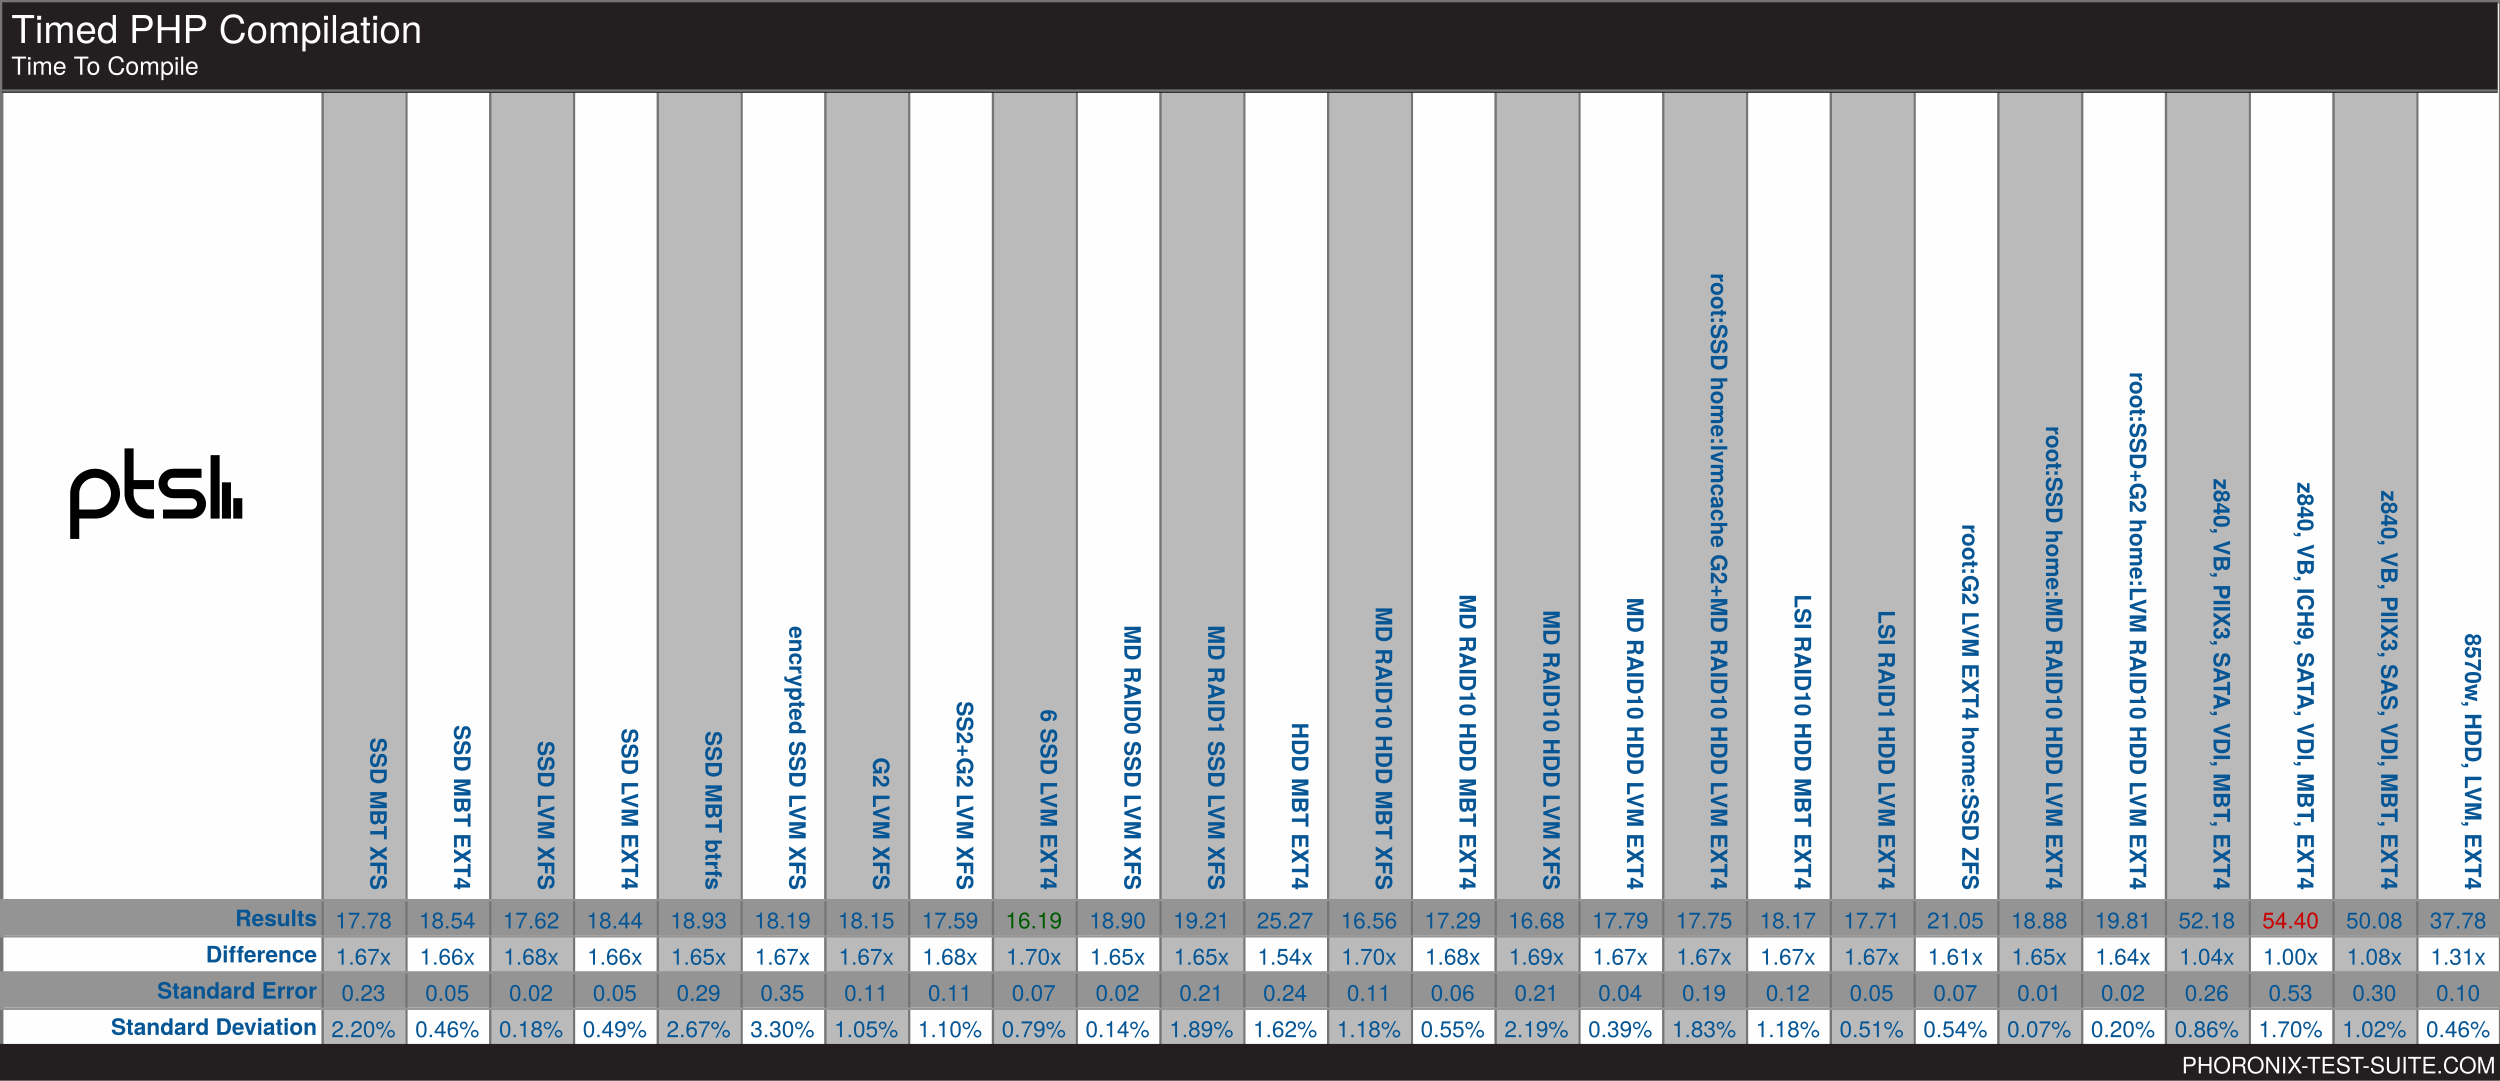
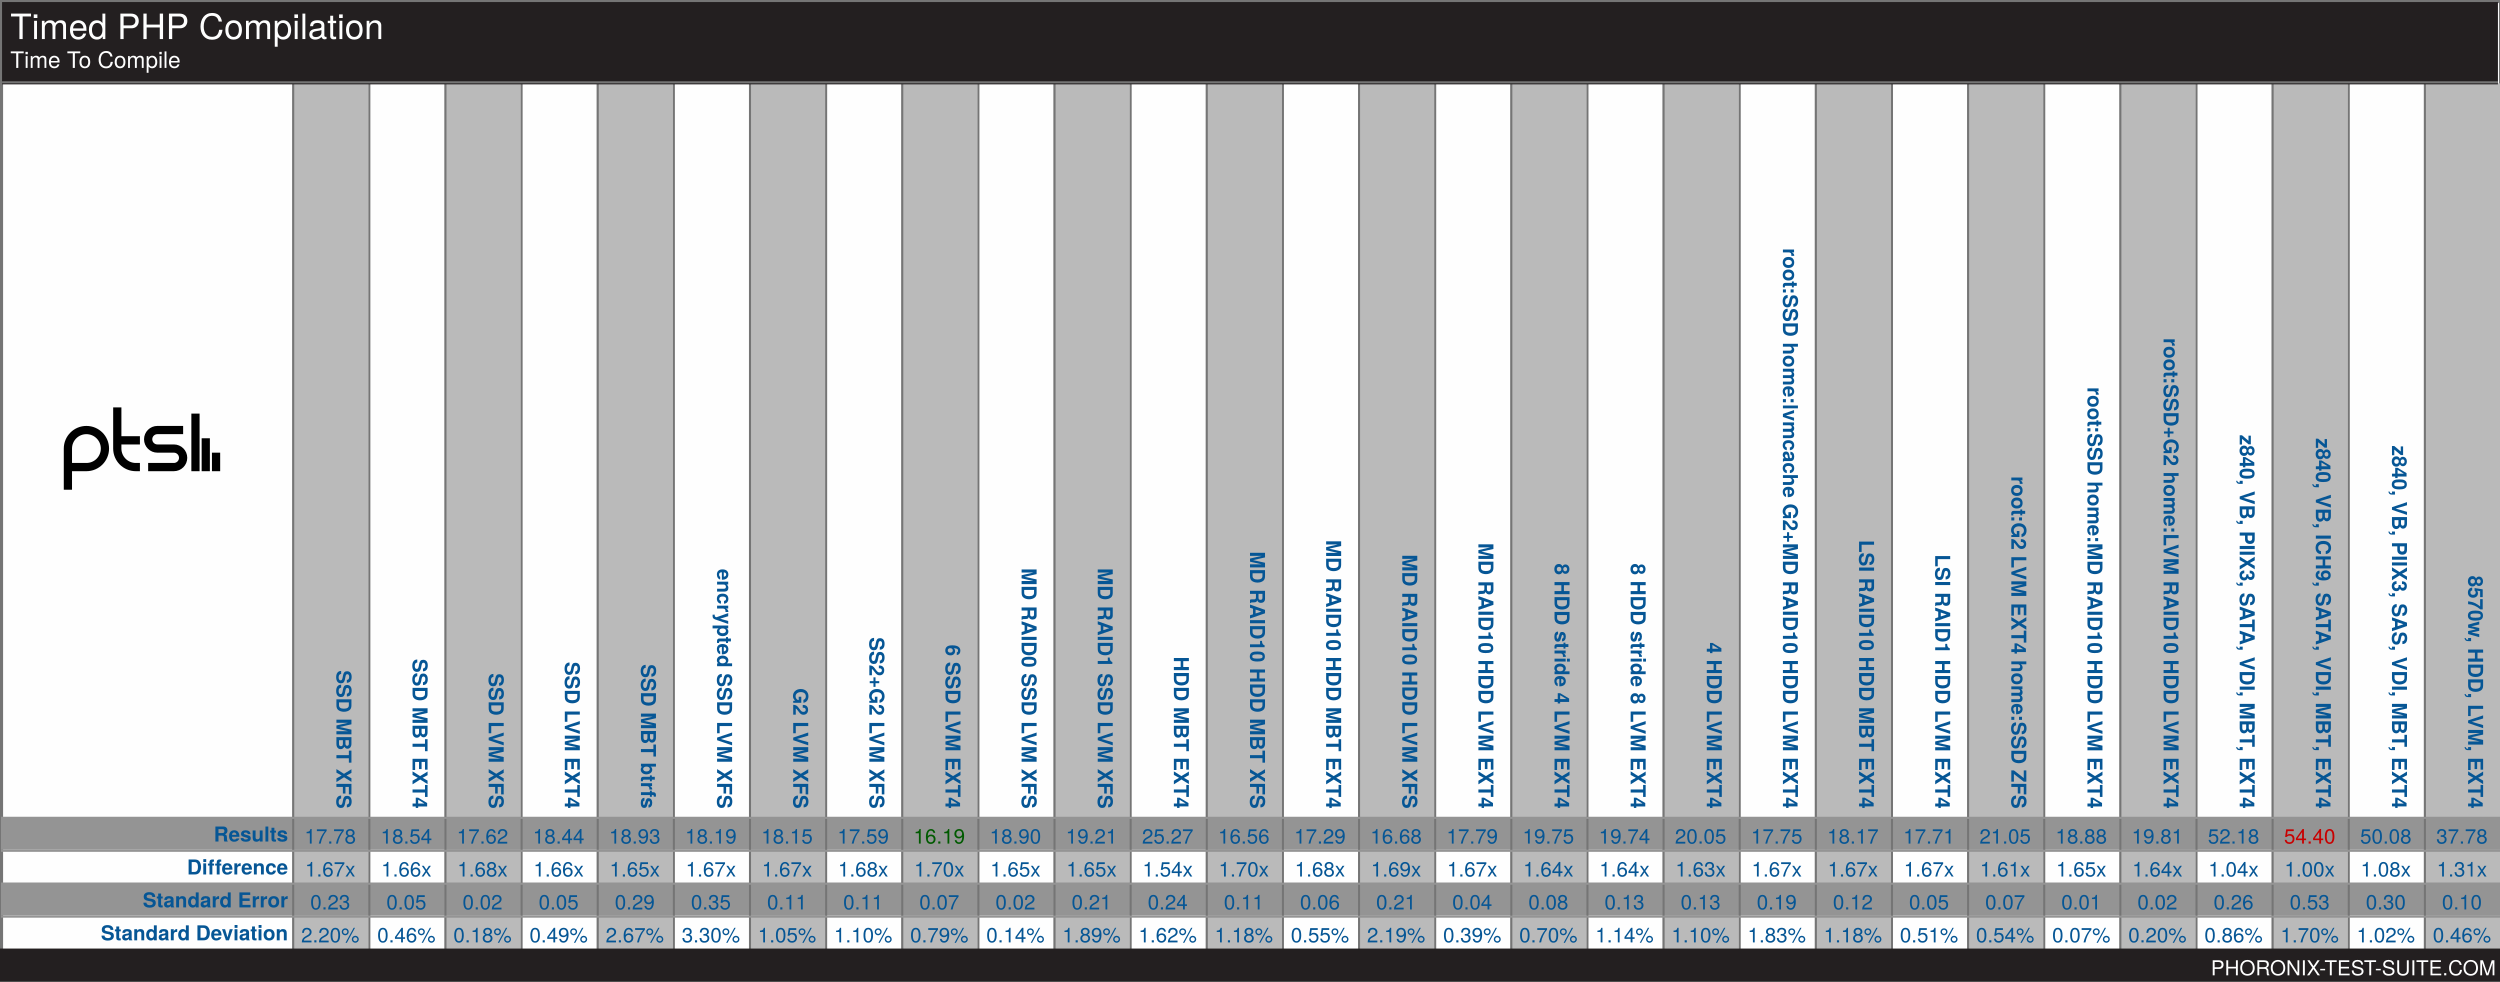
- <svg xmlns="http://www.w3.org/2000/svg" xmlns:xlink="http://www.w3.org/1999/xlink" version="1.1" font-family="sans-serif, droid-sans, helvetica, verdana, tahoma" viewbox="0 0 1104 477" width="1104" height="477" preserveAspectRatio="xMinYMin meet">
-   <rect x="0" y="0" width="1104" height="477" fill="#FEFEFE" stroke="#757575" stroke-width="2" />
-   <rect x="1" y="1" width="1103" height="476" fill="#FEFEFE" stroke="#757575" stroke-width="1" />
+ <svg xmlns="http://www.w3.org/2000/svg" xmlns:xlink="http://www.w3.org/1999/xlink" version="1.1" font-family="sans-serif, droid-sans, helvetica, verdana, tahoma" viewbox="0 0 1215 477" width="1215" height="477" preserveAspectRatio="xMinYMin meet">
+   <rect x="0" y="0" width="1215" height="477" fill="#FEFEFE" stroke="#757575" stroke-width="2" />
+   <rect x="1" y="1" width="1214" height="476" fill="#FEFEFE" stroke="#757575" stroke-width="1" />
  <path d="m74 22v9m-5-16v16m-5-28v28m-23-2h12.5c2.485 0 4.5-2.015 4.5-4.5s-2.015-4.5-4.5-4.5h-8c-2.485 0-4.5-2.015-4.5-4.5s2.015-4.5 4.5-4.5h12.5m-21 5h-11m11 13h-2c-4.971 0-9-4.029-9-9v-20m-24 40v-20c0-4.971 4.029-9 9-9 4.971 0 9 4.029 9 9s-4.029 9-9 9h-9" stroke="#000000" stroke-width="4" fill="none" transform="translate(31,198)" />
-   <line x1="142" y1="251" x2="1104" y2="251" stroke="#BABABA" stroke-width="421" stroke-dasharray="37,37" />
-   <line x1="552" y1="397" x2="552" y2="461" stroke="#949494" stroke-width="1104" stroke-dasharray="16,16" />
-   <line x1="142" y1="251" x2="1104" y2="251" stroke="#757575" stroke-width="421" stroke-dasharray="1,36" />
-   <rect x="1" y="1" width="1102" height="40" fill="#231f20" />
+   <line x1="142" y1="251" x2="1215" y2="251" stroke="#BABABA" stroke-width="421" stroke-dasharray="37,37" />
+   <line x1="608" y1="397" x2="608" y2="461" stroke="#949494" stroke-width="1215" stroke-dasharray="16,16" />
+   <line x1="142" y1="251" x2="1215" y2="251" stroke="#757575" stroke-width="421" stroke-dasharray="1,36" />
+   <rect x="1" y="1" width="1213" height="40" fill="#231f20" />
  <text x="5" y="19" font-size="17" fill="#FEFEFE" text-anchor="start">Timed PHP Compilation</text>
  <text x="5" y="33" font-size="11" fill="#FEFEFE" text-anchor="start">Time To Compile</text>
-   <line x1="1" y1="40" x2="1103" y2="40" stroke="#757575" stroke-width="1" />
+   <line x1="1" y1="40" x2="1214" y2="40" stroke="#757575" stroke-width="1" />
  <g font-size="10" font-weight="bold" text-anchor="end" fill="#065695">
    <text x="140" y="409" fill="#065695">Results</text>
    <text x="140" y="425" fill="#065695">Difference</text>
    <text x="140" y="441" fill="#065695">Standard Error</text>
    <text x="140" y="457" fill="#065695">Standard Deviation</text>
  </g>
  <g font-size="10" fill="#065695" font-weight="bold" text-anchor="end">
    <text x="163.5" y="393" transform="rotate(90 163.5 393)">SSD MBT XFS</text>
    <text x="200.5" y="393" transform="rotate(90 200.5 393)">SSD MBT EXT4</text>
    <text x="237.5" y="393" transform="rotate(90 237.5 393)">SSD LVM XFS</text>
    <text x="274.5" y="393" transform="rotate(90 274.5 393)">SSD LVM EXT4</text>
    <text x="311.5" y="393" transform="rotate(90 311.5 393)">SSD MBT btrfs</text>
    <text x="348.5" y="393" transform="rotate(90 348.5 393)">encrypted SSD LVM XFS</text>
    <text x="385.5" y="393" transform="rotate(90 385.5 393)">G2 LVM XFS</text>
    <text x="422.5" y="393" transform="rotate(90 422.5 393)">SS2+G2 LVM XFS</text>
    <text x="459.5" y="393" transform="rotate(90 459.5 393)">6 SSD LVM EXT4</text>
    <text x="496.5" y="393" transform="rotate(90 496.5 393)">MD RAID0 SSD LVM XFS</text>
    <text x="533.5" y="393" transform="rotate(90 533.5 393)">MD RAID1 SSD LVM XFS</text>
    <text x="570.5" y="393" transform="rotate(90 570.5 393)">HDD MBT EXT4</text>
    <text x="607.5" y="393" transform="rotate(90 607.5 393)">MD RAID10 HDD MBT XFS</text>
    <text x="644.5" y="393" transform="rotate(90 644.5 393)">MD RAID10 HDD MBT EXT4</text>
    <text x="681.5" y="393" transform="rotate(90 681.5 393)">MD RAID10 HDD LVM XFS</text>
    <text x="718.5" y="393" transform="rotate(90 718.5 393)">MD RAID10 HDD LVM EXT4</text>
-     <text x="755.5" y="393" transform="rotate(90 755.5 393)">root:SSD home:lvmcache G2+MD RAID10 HDD LVM EXT4</text>
-     <text x="792.5" y="393" transform="rotate(90 792.5 393)">LSI RAID10 HDD MBT EXT4</text>
-     <text x="829.5" y="393" transform="rotate(90 829.5 393)">LSI RAID1 HDD LVM EXT4</text>
-     <text x="866.5" y="393" transform="rotate(90 866.5 393)">root:G2 LVM EXT4 home:SSD ZFS</text>
-     <text x="903.5" y="393" transform="rotate(90 903.5 393)">root:SSD home:MD RAID10 HDD LVM EXT4</text>
-     <text x="940.5" y="393" transform="rotate(90 940.5 393)">root:SSD+G2 home:LVM RAID10 HDD LVM EXT4</text>
-     <text x="977.5" y="393" transform="rotate(90 977.5 393)">z840, VB, PIIX3, SATA, VDI, MBT, EXT4</text>
-     <text x="1014.5" y="393" transform="rotate(90 1014.5 393)">z840, VB, ICH9, SATA, VDI, MBT, EXT4</text>
-     <text x="1051.5" y="393" transform="rotate(90 1051.5 393)">z840, VB, PIIX3, SAS, VDI, MBT, EXT4</text>
-     <text x="1088.5" y="393" transform="rotate(90 1088.5 393)">8570w, HDD, LVM, EXT4</text>
+     <text x="755.5" y="393" transform="rotate(90 755.5 393)">8 HDD stride 4 LVM EXT4</text>
+     <text x="792.5" y="393" transform="rotate(90 792.5 393)">8 HDD stride 8 LVM EXT4</text>
+     <text x="829.5" y="393" transform="rotate(90 829.5 393)">4 HDD LVM EXT4</text>
+     <text x="866.5" y="393" transform="rotate(90 866.5 393)">root:SSD home:lvmcache G2+MD RAID10 HDD LVM EXT4</text>
+     <text x="903.5" y="393" transform="rotate(90 903.5 393)">LSI RAID10 HDD MBT EXT4</text>
+     <text x="940.5" y="393" transform="rotate(90 940.5 393)">LSI RAID1 HDD LVM EXT4</text>
+     <text x="977.5" y="393" transform="rotate(90 977.5 393)">root:G2 LVM EXT4 home:SSD ZFS</text>
+     <text x="1014.5" y="393" transform="rotate(90 1014.5 393)">root:SSD home:MD RAID10 HDD LVM EXT4</text>
+     <text x="1051.5" y="393" transform="rotate(90 1051.5 393)">root:SSD+G2 home:LVM RAID10 HDD LVM EXT4</text>
+     <text x="1088.5" y="393" transform="rotate(90 1088.5 393)">z840, VB, PIIX3, SATA, VDI, MBT, EXT4</text>
+     <text x="1125.5" y="393" transform="rotate(90 1125.5 393)">z840, VB, ICH9, SATA, VDI, MBT, EXT4</text>
+     <text x="1162.5" y="393" transform="rotate(90 1162.5 393)">z840, VB, PIIX3, SAS, VDI, MBT, EXT4</text>
+     <text x="1199.5" y="393" transform="rotate(90 1199.5 393)">8570w, HDD, LVM, EXT4</text>
  </g>
  <g />
  <g text-anchor="middle" font-size="10">
    <text x="160.5" y="410" fill="#065695" xlink:title="STD Dev: 2.20%;  STD Error: 0.23">17.78</text>
    <text x="160.5" y="426" fill="#065695">1.67x</text>
    <text x="160.5" y="442" fill="#065695">0.23</text>
    <text x="160.5" y="458" fill="#065695">2.20%</text>
    <text x="197.5" y="410" fill="#065695" xlink:title="STD Dev: 0.46%;  STD Error: 0.05">18.54</text>
    <text x="197.5" y="426" fill="#065695">1.66x</text>
    <text x="197.5" y="442" fill="#065695">0.05</text>
    <text x="197.5" y="458" fill="#065695">0.46%</text>
    <text x="234.5" y="410" fill="#065695" xlink:title="STD Dev: 0.18%;  STD Error: 0.02">17.62</text>
    <text x="234.5" y="426" fill="#065695">1.68x</text>
    <text x="234.5" y="442" fill="#065695">0.02</text>
    <text x="234.5" y="458" fill="#065695">0.18%</text>
    <text x="271.5" y="410" fill="#065695" xlink:title="STD Dev: 0.49%;  STD Error: 0.05">18.44</text>
    <text x="271.5" y="426" fill="#065695">1.66x</text>
    <text x="271.5" y="442" fill="#065695">0.05</text>
    <text x="271.5" y="458" fill="#065695">0.49%</text>
    <text x="308.5" y="410" fill="#065695" xlink:title="STD Dev: 2.67%;  STD Error: 0.29">18.93</text>
    <text x="308.5" y="426" fill="#065695">1.65x</text>
    <text x="308.5" y="442" fill="#065695">0.29</text>
    <text x="308.5" y="458" fill="#065695">2.67%</text>
    <text x="345.5" y="410" fill="#065695" xlink:title="STD Dev: 3.30%;  STD Error: 0.35">18.19</text>
    <text x="345.5" y="426" fill="#065695">1.67x</text>
    <text x="345.5" y="442" fill="#065695">0.35</text>
    <text x="345.5" y="458" fill="#065695">3.30%</text>
    <text x="382.5" y="410" fill="#065695" xlink:title="STD Dev: 1.05%;  STD Error: 0.11">18.15</text>
    <text x="382.5" y="426" fill="#065695">1.67x</text>
    <text x="382.5" y="442" fill="#065695">0.11</text>
    <text x="382.5" y="458" fill="#065695">1.05%</text>
    <text x="419.5" y="410" fill="#065695" xlink:title="STD Dev: 1.10%;  STD Error: 0.11">17.59</text>
    <text x="419.5" y="426" fill="#065695">1.68x</text>
    <text x="419.5" y="442" fill="#065695">0.11</text>
    <text x="419.5" y="458" fill="#065695">1.10%</text>
    <text x="456.5" y="410" fill="#005a00" xlink:title="STD Dev: 0.79%;  STD Error: 0.07">16.19</text>
    <text x="456.5" y="426" fill="#065695">1.70x</text>
    <text x="456.5" y="442" fill="#065695">0.07</text>
    <text x="456.5" y="458" fill="#065695">0.79%</text>
    <text x="493.5" y="410" fill="#065695" xlink:title="STD Dev: 0.14%;  STD Error: 0.02">18.90</text>
    <text x="493.5" y="426" fill="#065695">1.65x</text>
    <text x="493.5" y="442" fill="#065695">0.02</text>
    <text x="493.5" y="458" fill="#065695">0.14%</text>
    <text x="530.5" y="410" fill="#065695" xlink:title="STD Dev: 1.89%;  STD Error: 0.21">19.21</text>
    <text x="530.5" y="426" fill="#065695">1.65x</text>
    <text x="530.5" y="442" fill="#065695">0.21</text>
    <text x="530.5" y="458" fill="#065695">1.89%</text>
    <text x="567.5" y="410" fill="#065695" xlink:title="STD Dev: 1.62%;  STD Error: 0.24">25.27</text>
    <text x="567.5" y="426" fill="#065695">1.54x</text>
    <text x="567.5" y="442" fill="#065695">0.24</text>
    <text x="567.5" y="458" fill="#065695">1.62%</text>
    <text x="604.5" y="410" fill="#065695" xlink:title="STD Dev: 1.18%;  STD Error: 0.11">16.56</text>
    <text x="604.5" y="426" fill="#065695">1.70x</text>
    <text x="604.5" y="442" fill="#065695">0.11</text>
    <text x="604.5" y="458" fill="#065695">1.18%</text>
    <text x="641.5" y="410" fill="#065695" xlink:title="STD Dev: 0.55%;  STD Error: 0.06">17.29</text>
    <text x="641.5" y="426" fill="#065695">1.68x</text>
    <text x="641.5" y="442" fill="#065695">0.06</text>
    <text x="641.5" y="458" fill="#065695">0.55%</text>
    <text x="678.5" y="410" fill="#065695" xlink:title="STD Dev: 2.19%;  STD Error: 0.21">16.68</text>
    <text x="678.5" y="426" fill="#065695">1.69x</text>
    <text x="678.5" y="442" fill="#065695">0.21</text>
    <text x="678.5" y="458" fill="#065695">2.19%</text>
    <text x="715.5" y="410" fill="#065695" xlink:title="STD Dev: 0.39%;  STD Error: 0.04">17.79</text>
    <text x="715.5" y="426" fill="#065695">1.67x</text>
    <text x="715.5" y="442" fill="#065695">0.04</text>
    <text x="715.5" y="458" fill="#065695">0.39%</text>
-     <text x="752.5" y="410" fill="#065695" xlink:title="STD Dev: 1.83%;  STD Error: 0.19">17.75</text>
-     <text x="752.5" y="426" fill="#065695">1.67x</text>
-     <text x="752.5" y="442" fill="#065695">0.19</text>
-     <text x="752.5" y="458" fill="#065695">1.83%</text>
-     <text x="789.5" y="410" fill="#065695" xlink:title="STD Dev: 1.18%;  STD Error: 0.12">18.17</text>
-     <text x="789.5" y="426" fill="#065695">1.67x</text>
-     <text x="789.5" y="442" fill="#065695">0.12</text>
-     <text x="789.5" y="458" fill="#065695">1.18%</text>
-     <text x="826.5" y="410" fill="#065695" xlink:title="STD Dev: 0.51%;  STD Error: 0.05">17.71</text>
-     <text x="826.5" y="426" fill="#065695">1.67x</text>
-     <text x="826.5" y="442" fill="#065695">0.05</text>
-     <text x="826.5" y="458" fill="#065695">0.51%</text>
-     <text x="863.5" y="410" fill="#065695" xlink:title="STD Dev: 0.54%;  STD Error: 0.07">21.05</text>
-     <text x="863.5" y="426" fill="#065695">1.61x</text>
-     <text x="863.5" y="442" fill="#065695">0.07</text>
-     <text x="863.5" y="458" fill="#065695">0.54%</text>
-     <text x="900.5" y="410" fill="#065695" xlink:title="STD Dev: 0.07%;  STD Error: 0.01">18.88</text>
-     <text x="900.5" y="426" fill="#065695">1.65x</text>
-     <text x="900.5" y="442" fill="#065695">0.01</text>
-     <text x="900.5" y="458" fill="#065695">0.07%</text>
-     <text x="937.5" y="410" fill="#065695" xlink:title="STD Dev: 0.20%;  STD Error: 0.02">19.81</text>
-     <text x="937.5" y="426" fill="#065695">1.64x</text>
-     <text x="937.5" y="442" fill="#065695">0.02</text>
-     <text x="937.5" y="458" fill="#065695">0.20%</text>
-     <text x="974.5" y="410" fill="#065695" xlink:title="STD Dev: 0.86%;  STD Error: 0.26">52.18</text>
-     <text x="974.5" y="426" fill="#065695">1.04x</text>
-     <text x="974.5" y="442" fill="#065695">0.26</text>
-     <text x="974.5" y="458" fill="#065695">0.86%</text>
-     <text x="1011.5" y="410" fill="#C80000" xlink:title="STD Dev: 1.70%;  STD Error: 0.53">54.40</text>
-     <text x="1011.5" y="426" fill="#065695">1.00x</text>
-     <text x="1011.5" y="442" fill="#065695">0.53</text>
-     <text x="1011.5" y="458" fill="#065695">1.70%</text>
-     <text x="1048.5" y="410" fill="#065695" xlink:title="STD Dev: 1.02%;  STD Error: 0.30">50.08</text>
-     <text x="1048.5" y="426" fill="#065695">1.08x</text>
-     <text x="1048.5" y="442" fill="#065695">0.30</text>
-     <text x="1048.5" y="458" fill="#065695">1.02%</text>
-     <text x="1085.5" y="410" fill="#065695" xlink:title="STD Dev: 0.46%;  STD Error: 0.10">37.78</text>
-     <text x="1085.5" y="426" fill="#065695">1.31x</text>
-     <text x="1085.5" y="442" fill="#065695">0.10</text>
-     <text x="1085.5" y="458" fill="#065695">0.46%</text>
+     <text x="752.5" y="410" fill="#065695" xlink:title="STD Dev: 0.70%;  STD Error: 0.08">19.75</text>
+     <text x="752.5" y="426" fill="#065695">1.64x</text>
+     <text x="752.5" y="442" fill="#065695">0.08</text>
+     <text x="752.5" y="458" fill="#065695">0.70%</text>
+     <text x="789.5" y="410" fill="#065695" xlink:title="STD Dev: 1.14%;  STD Error: 0.13">19.74</text>
+     <text x="789.5" y="426" fill="#065695">1.64x</text>
+     <text x="789.5" y="442" fill="#065695">0.13</text>
+     <text x="789.5" y="458" fill="#065695">1.14%</text>
+     <text x="826.5" y="410" fill="#065695" xlink:title="STD Dev: 1.10%;  STD Error: 0.13">20.05</text>
+     <text x="826.5" y="426" fill="#065695">1.63x</text>
+     <text x="826.5" y="442" fill="#065695">0.13</text>
+     <text x="826.5" y="458" fill="#065695">1.10%</text>
+     <text x="863.5" y="410" fill="#065695" xlink:title="STD Dev: 1.83%;  STD Error: 0.19">17.75</text>
+     <text x="863.5" y="426" fill="#065695">1.67x</text>
+     <text x="863.5" y="442" fill="#065695">0.19</text>
+     <text x="863.5" y="458" fill="#065695">1.83%</text>
+     <text x="900.5" y="410" fill="#065695" xlink:title="STD Dev: 1.18%;  STD Error: 0.12">18.17</text>
+     <text x="900.5" y="426" fill="#065695">1.67x</text>
+     <text x="900.5" y="442" fill="#065695">0.12</text>
+     <text x="900.5" y="458" fill="#065695">1.18%</text>
+     <text x="937.5" y="410" fill="#065695" xlink:title="STD Dev: 0.51%;  STD Error: 0.05">17.71</text>
+     <text x="937.5" y="426" fill="#065695">1.67x</text>
+     <text x="937.5" y="442" fill="#065695">0.05</text>
+     <text x="937.5" y="458" fill="#065695">0.51%</text>
+     <text x="974.5" y="410" fill="#065695" xlink:title="STD Dev: 0.54%;  STD Error: 0.07">21.05</text>
+     <text x="974.5" y="426" fill="#065695">1.61x</text>
+     <text x="974.5" y="442" fill="#065695">0.07</text>
+     <text x="974.5" y="458" fill="#065695">0.54%</text>
+     <text x="1011.5" y="410" fill="#065695" xlink:title="STD Dev: 0.07%;  STD Error: 0.01">18.88</text>
+     <text x="1011.5" y="426" fill="#065695">1.65x</text>
+     <text x="1011.5" y="442" fill="#065695">0.01</text>
+     <text x="1011.5" y="458" fill="#065695">0.07%</text>
+     <text x="1048.5" y="410" fill="#065695" xlink:title="STD Dev: 0.20%;  STD Error: 0.02">19.81</text>
+     <text x="1048.5" y="426" fill="#065695">1.64x</text>
+     <text x="1048.5" y="442" fill="#065695">0.02</text>
+     <text x="1048.5" y="458" fill="#065695">0.20%</text>
+     <text x="1085.5" y="410" fill="#065695" xlink:title="STD Dev: 0.86%;  STD Error: 0.26">52.18</text>
+     <text x="1085.5" y="426" fill="#065695">1.04x</text>
+     <text x="1085.5" y="442" fill="#065695">0.26</text>
+     <text x="1085.5" y="458" fill="#065695">0.86%</text>
+     <text x="1122.5" y="410" fill="#C80000" xlink:title="STD Dev: 1.70%;  STD Error: 0.53">54.40</text>
+     <text x="1122.5" y="426" fill="#065695">1.00x</text>
+     <text x="1122.5" y="442" fill="#065695">0.53</text>
+     <text x="1122.5" y="458" fill="#065695">1.70%</text>
+     <text x="1159.5" y="410" fill="#065695" xlink:title="STD Dev: 1.02%;  STD Error: 0.30">50.08</text>
+     <text x="1159.5" y="426" fill="#065695">1.08x</text>
+     <text x="1159.5" y="442" fill="#065695">0.30</text>
+     <text x="1159.5" y="458" fill="#065695">1.02%</text>
+     <text x="1196.5" y="410" fill="#065695" xlink:title="STD Dev: 0.46%;  STD Error: 0.10">37.78</text>
+     <text x="1196.5" y="426" fill="#065695">1.31x</text>
+     <text x="1196.5" y="442" fill="#065695">0.10</text>
+     <text x="1196.5" y="458" fill="#065695">0.46%</text>
  </g>
-   <line x1="552" y1="397" x2="552" y2="461" stroke="#949494" stroke-width="1104" stroke-dasharray="1,15" />
-   <rect x="0" y="461" width="1104" height="16" fill="#231f20" />
+   <line x1="608" y1="397" x2="608" y2="461" stroke="#949494" stroke-width="1215" stroke-dasharray="1,15" />
+   <rect x="0" y="461" width="1215" height="16" fill="#231f20" />
  <a xlink:href="http://www.phoronix-test-suite.com/" xlink:show="new">
-     <text x="1102" y="474" font-size="10" fill="#FFFFFF" text-anchor="end" xlink:show="new">PHORONIX-TEST-SUITE.COM</text>
+     <text x="1213" y="474" font-size="10" fill="#FFFFFF" text-anchor="end" xlink:show="new">PHORONIX-TEST-SUITE.COM</text>
  </a>
</svg>
